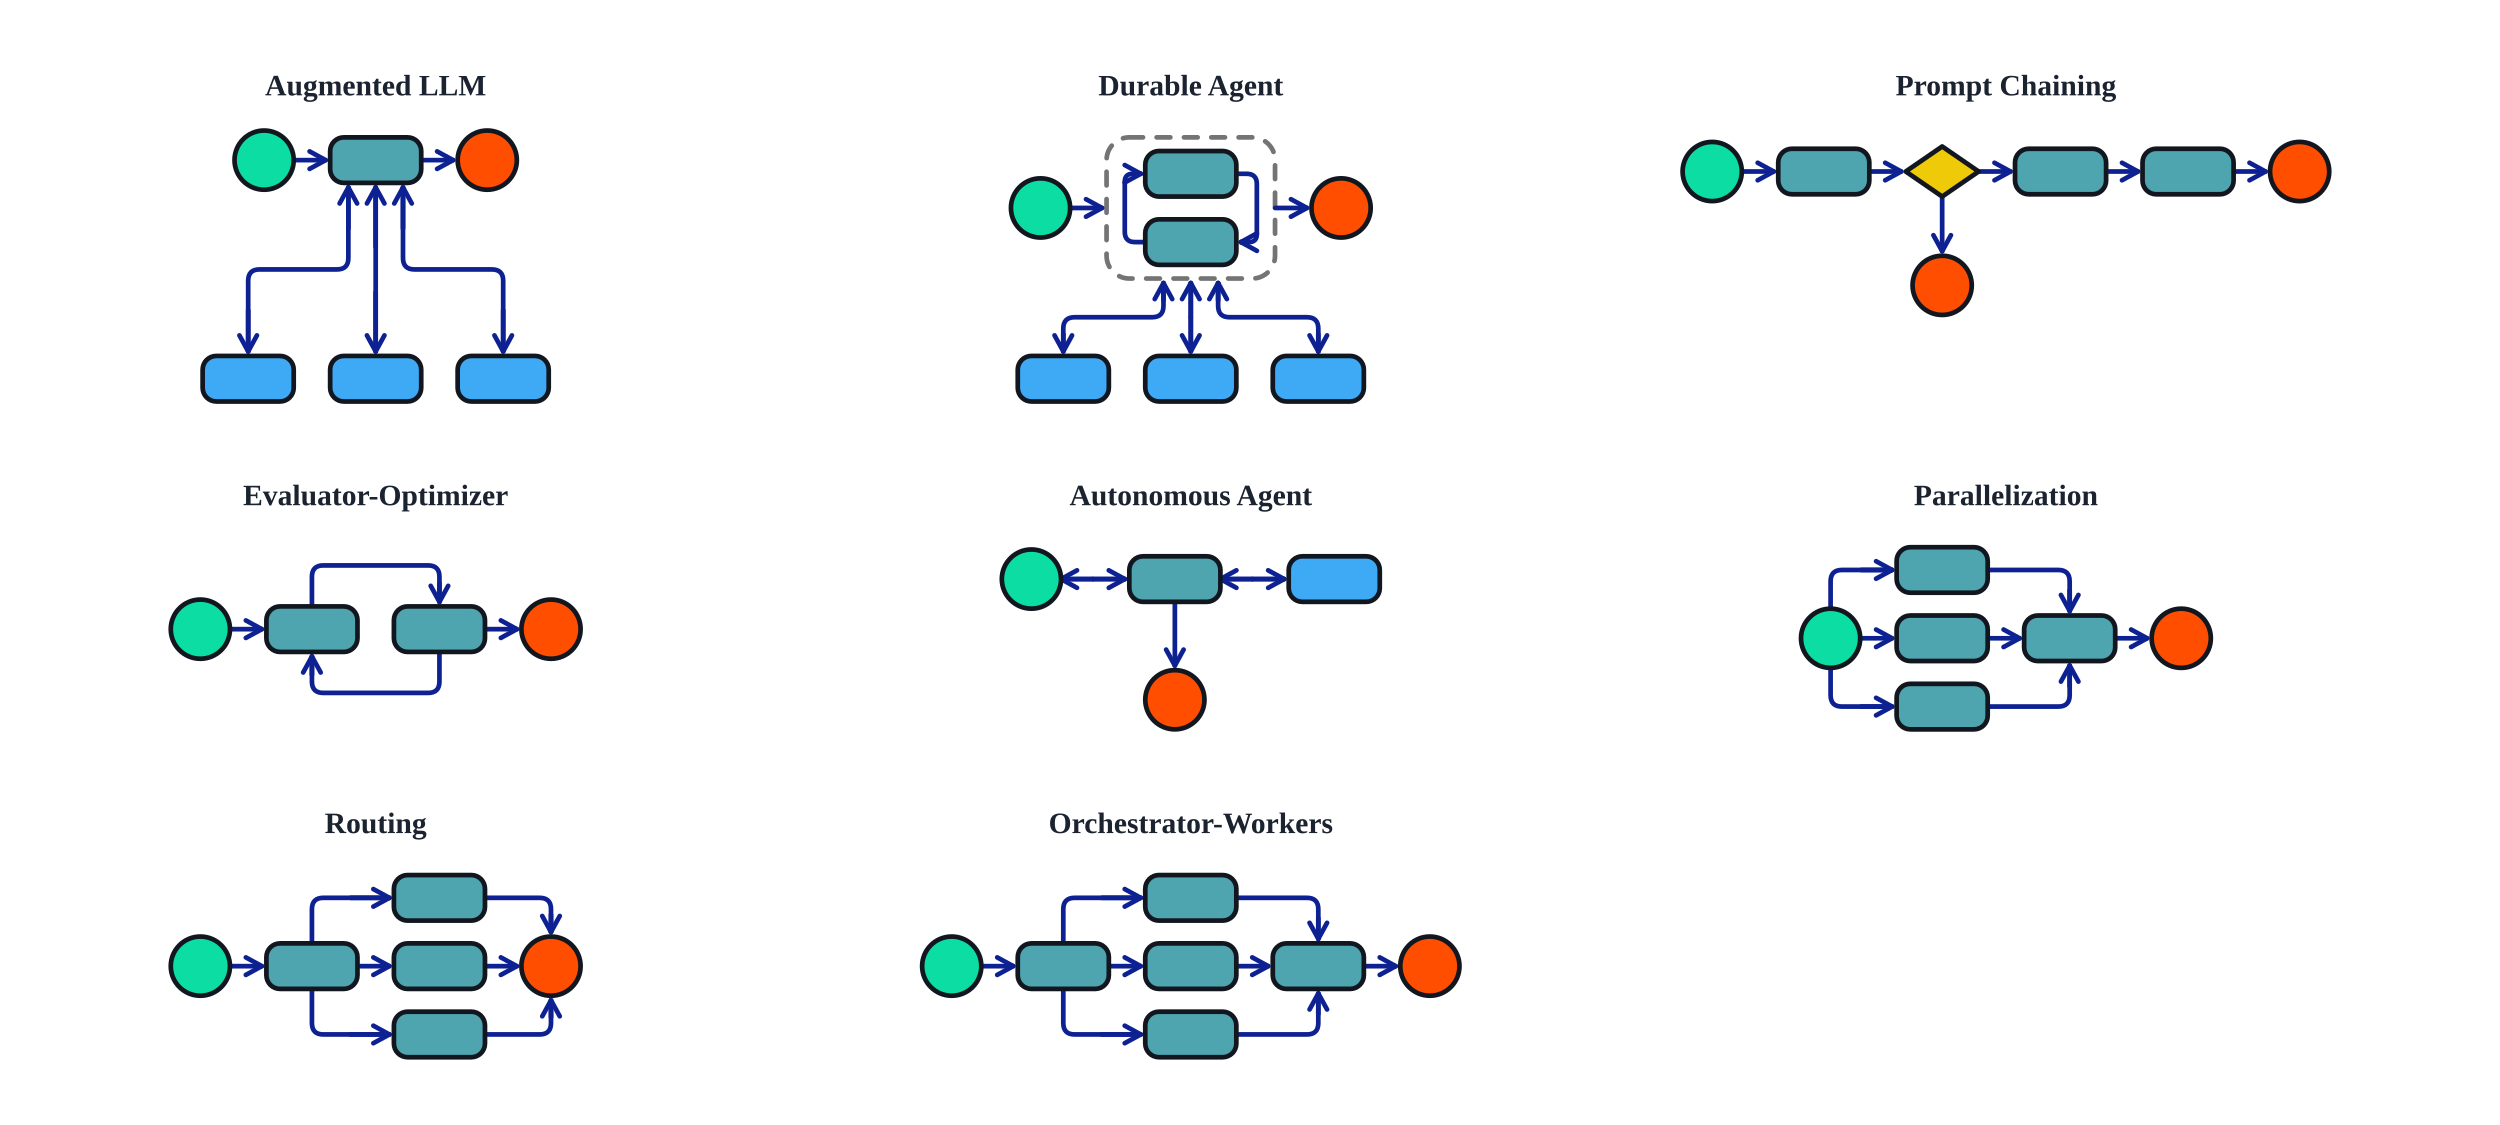
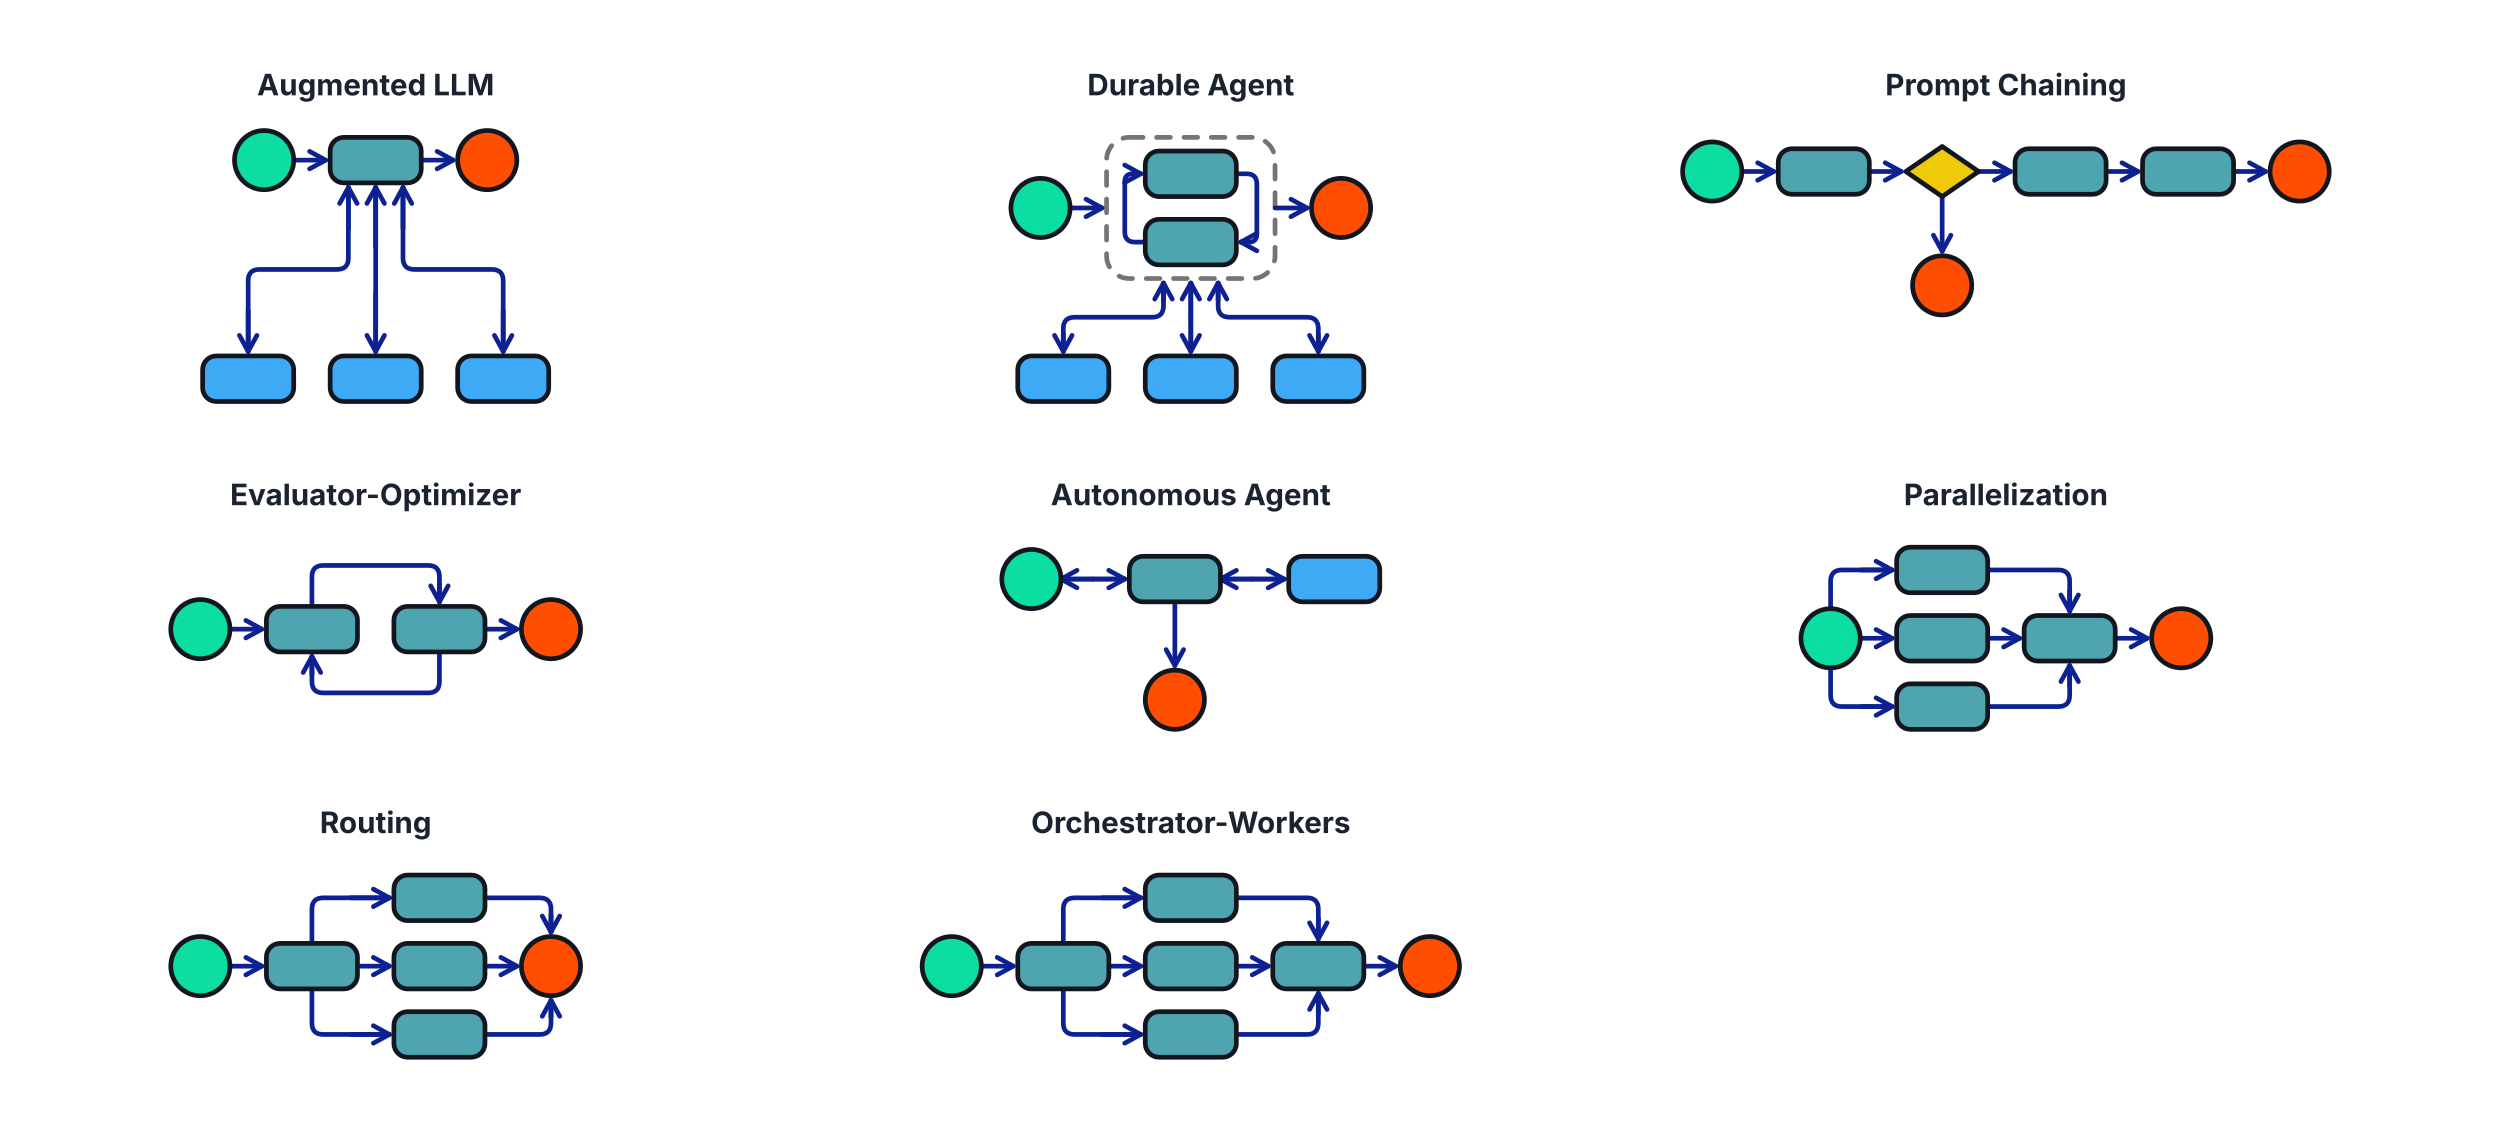
- <svg xmlns="http://www.w3.org/2000/svg" viewBox="26 0.67 1098 494" role="img" aria-labelledby="agents-patterns-overview-title agents-patterns-overview-desc">
+ <svg xmlns="http://www.w3.org/2000/svg" font-family="Inter, &quot;Segoe UI&quot;, Roboto, Helvetica, Arial, sans-serif" viewBox="26 0.67 1098 494" role="img" aria-labelledby="agents-patterns-overview-title agents-patterns-overview-desc">
  <g>
    <text x="191" y="42.55" text-anchor="middle" font-size="13" font-weight="700" fill="#1c2330">Augmented LLM</text>
    <g>
      <g class="d-arrow">
        <line x1="155" y1="71" x2="169" y2="71" stroke="#0D2192" stroke-width="2.07" stroke-linecap="round" stroke-linejoin="round" fill="none" />
        <polyline points="161.98,74.84 169,71 161.98,67.16" stroke="#0D2192" stroke-width="2.07" stroke-linecap="round" stroke-linejoin="round" fill="none" />
      </g>
      <g class="d-arrow">
        <line x1="211" y1="71" x2="225" y2="71" stroke="#0D2192" stroke-width="2.07" stroke-linecap="round" stroke-linejoin="round" fill="none" />
        <polyline points="217.98,74.84 225,71 217.98,67.16" stroke="#0D2192" stroke-width="2.07" stroke-linecap="round" stroke-linejoin="round" fill="none" />
      </g>
      <g class="d-elbow-arrow">
        <path class="d-run" d="M179,83 L179,114 Q179,119 174,119 L140,119 Q135,119 135,124 L135,155" fill="none" stroke="#0D2192" stroke-width="2.07" stroke-linecap="round" />
        <g class="d-arrow">
          <line x1="135" y1="137" x2="135" y2="155" stroke="#0D2192" stroke-width="2.07" stroke-linecap="round" stroke-linejoin="round" fill="none" />
          <polyline points="131.16,147.98 135,155 138.84,147.98" stroke="#0D2192" stroke-width="2.07" stroke-linecap="round" stroke-linejoin="round" fill="none" />
        </g>
        <g class="d-arrow">
          <line x1="179" y1="101" x2="179" y2="83" stroke="#0D2192" stroke-width="2.07" stroke-linecap="round" stroke-linejoin="round" fill="none" />
          <polyline points="182.84,90.02 179,83 175.16,90.02" stroke="#0D2192" stroke-width="2.07" stroke-linecap="round" stroke-linejoin="round" fill="none" />
        </g>
      </g>
      <g class="d-elbow-arrow">
        <path class="d-run" d="M191,83 L191,155" fill="none" stroke="#0D2192" stroke-width="2.07" stroke-linecap="round" />
        <g class="d-arrow">
          <line x1="191" y1="129" x2="191" y2="155" stroke="#0D2192" stroke-width="2.07" stroke-linecap="round" stroke-linejoin="round" fill="none" />
          <polyline points="187.16,147.98 191,155 194.84,147.98" stroke="#0D2192" stroke-width="2.07" stroke-linecap="round" stroke-linejoin="round" fill="none" />
        </g>
        <g class="d-arrow">
          <line x1="191" y1="109" x2="191" y2="83" stroke="#0D2192" stroke-width="2.07" stroke-linecap="round" stroke-linejoin="round" fill="none" />
          <polyline points="194.84,90.02 191,83 187.16,90.02" stroke="#0D2192" stroke-width="2.07" stroke-linecap="round" stroke-linejoin="round" fill="none" />
        </g>
      </g>
      <g class="d-elbow-arrow">
        <path class="d-run" d="M203,83 L203,114 Q203,119 208,119 L242,119 Q247,119 247,124 L247,155" fill="none" stroke="#0D2192" stroke-width="2.07" stroke-linecap="round" />
        <g class="d-arrow">
          <line x1="247" y1="137" x2="247" y2="155" stroke="#0D2192" stroke-width="2.07" stroke-linecap="round" stroke-linejoin="round" fill="none" />
          <polyline points="243.16,147.98 247,155 250.84,147.98" stroke="#0D2192" stroke-width="2.07" stroke-linecap="round" stroke-linejoin="round" fill="none" />
        </g>
        <g class="d-arrow">
          <line x1="203" y1="101" x2="203" y2="83" stroke="#0D2192" stroke-width="2.07" stroke-linecap="round" stroke-linejoin="round" fill="none" />
          <polyline points="206.84,90.02 203,83 199.16,90.02" stroke="#0D2192" stroke-width="2.07" stroke-linecap="round" stroke-linejoin="round" fill="none" />
        </g>
      </g>
      <g class="d-node">
        <circle cx="142" cy="71" r="13" fill="#0bdda3" stroke="#11161f" stroke-width="2.07" stroke-linejoin="round" stroke-linecap="round" />
      </g>
      <g class="d-box">
        <rect x="171" y="61" width="40" height="20" rx="6" fill="#4ea4af" stroke="#11161f" stroke-width="2.07" stroke-linejoin="round" stroke-linecap="round" />
      </g>
      <g class="d-node">
        <circle cx="240" cy="71" r="13" fill="#ff4e00" stroke="#11161f" stroke-width="2.07" stroke-linejoin="round" stroke-linecap="round" />
      </g>
      <g class="d-box">
        <rect x="115" y="157" width="40" height="20" rx="6" fill="#3ea9f5" stroke="#11161f" stroke-width="2.07" stroke-linejoin="round" stroke-linecap="round" />
      </g>
      <g class="d-box">
        <rect x="171" y="157" width="40" height="20" rx="6" fill="#3ea9f5" stroke="#11161f" stroke-width="2.07" stroke-linejoin="round" stroke-linecap="round" />
      </g>
      <g class="d-box">
        <rect x="227" y="157" width="40" height="20" rx="6" fill="#3ea9f5" stroke="#11161f" stroke-width="2.07" stroke-linejoin="round" stroke-linecap="round" />
      </g>
    </g>
  </g>
  <g>
    <text x="549" y="42.55" text-anchor="middle" font-size="13" font-weight="700" fill="#1c2330">Durable Agent</text>
    <g>
      <g class="d-region">
        <rect class="d-panel" x="512" y="61" width="74" height="62" rx="10" fill="none" stroke="#747474" stroke-width="2.07" stroke-linejoin="round" stroke-linecap="round" stroke-dasharray="6 6" />
      </g>
      <g class="d-arrow">
        <line x1="496" y1="92" x2="510" y2="92" stroke="#0D2192" stroke-width="2.07" stroke-linecap="round" stroke-linejoin="round" fill="none" />
        <polyline points="502.98,95.84 510,92 502.98,88.16" stroke="#0D2192" stroke-width="2.07" stroke-linecap="round" stroke-linejoin="round" fill="none" />
      </g>
      <g class="d-arrow">
        <line x1="586" y1="92" x2="600" y2="92" stroke="#0D2192" stroke-width="2.07" stroke-linecap="round" stroke-linejoin="round" fill="none" />
        <polyline points="592.98,95.84 600,92 592.98,88.16" stroke="#0D2192" stroke-width="2.07" stroke-linecap="round" stroke-linejoin="round" fill="none" />
      </g>
      <g class="d-elbow-arrow">
        <path class="d-run" d="M569,77 L573.5,77 Q578,77 578,81.5 L578,103.5 Q578,107 574.5,107 L571,107" fill="none" stroke="#0D2192" stroke-width="2.07" stroke-linecap="round" />
        <g class="d-arrow">
          <line x1="574.5" y1="107" x2="571" y2="107" stroke="#0D2192" stroke-width="2.07" stroke-linecap="round" stroke-linejoin="round" fill="none" />
          <polyline points="578.02,103.16 571,107 578.02,110.84" stroke="#0D2192" stroke-width="2.07" stroke-linecap="round" stroke-linejoin="round" fill="none" />
        </g>
      </g>
      <g class="d-elbow-arrow">
        <path class="d-run" d="M529,107 L524.5,107 Q520,107 520,102.5 L520,80.5 Q520,77 523.5,77 L527,77" fill="none" stroke="#0D2192" stroke-width="2.07" stroke-linecap="round" />
        <g class="d-arrow">
          <line x1="523.5" y1="77" x2="527" y2="77" stroke="#0D2192" stroke-width="2.07" stroke-linecap="round" stroke-linejoin="round" fill="none" />
          <polyline points="519.98,80.84 527,77 519.98,73.16" stroke="#0D2192" stroke-width="2.07" stroke-linecap="round" stroke-linejoin="round" fill="none" />
        </g>
      </g>
      <g class="d-elbow-arrow">
        <path class="d-run" d="M537,125 L537,135 Q537,140 532,140 L498,140 Q493,140 493,145 L493,155" fill="none" stroke="#0D2192" stroke-width="2.07" stroke-linecap="round" />
        <g class="d-arrow">
          <line x1="493" y1="147.5" x2="493" y2="155" stroke="#0D2192" stroke-width="2.07" stroke-linecap="round" stroke-linejoin="round" fill="none" />
          <polyline points="489.16,147.98 493,155 496.84,147.98" stroke="#0D2192" stroke-width="2.07" stroke-linecap="round" stroke-linejoin="round" fill="none" />
        </g>
        <g class="d-arrow">
          <line x1="537" y1="132.5" x2="537" y2="125" stroke="#0D2192" stroke-width="2.07" stroke-linecap="round" stroke-linejoin="round" fill="none" />
          <polyline points="540.84,132.02 537,125 533.16,132.02" stroke="#0D2192" stroke-width="2.07" stroke-linecap="round" stroke-linejoin="round" fill="none" />
        </g>
      </g>
      <g class="d-elbow-arrow">
        <path class="d-run" d="M549,125 L549,155" fill="none" stroke="#0D2192" stroke-width="2.07" stroke-linecap="round" />
        <g class="d-arrow">
          <line x1="549" y1="140" x2="549" y2="155" stroke="#0D2192" stroke-width="2.07" stroke-linecap="round" stroke-linejoin="round" fill="none" />
          <polyline points="545.16,147.98 549,155 552.84,147.98" stroke="#0D2192" stroke-width="2.07" stroke-linecap="round" stroke-linejoin="round" fill="none" />
        </g>
        <g class="d-arrow">
          <line x1="549" y1="140" x2="549" y2="125" stroke="#0D2192" stroke-width="2.07" stroke-linecap="round" stroke-linejoin="round" fill="none" />
          <polyline points="552.84,132.02 549,125 545.16,132.02" stroke="#0D2192" stroke-width="2.07" stroke-linecap="round" stroke-linejoin="round" fill="none" />
        </g>
      </g>
      <g class="d-elbow-arrow">
        <path class="d-run" d="M561,125 L561,135 Q561,140 566,140 L600,140 Q605,140 605,145 L605,155" fill="none" stroke="#0D2192" stroke-width="2.07" stroke-linecap="round" />
        <g class="d-arrow">
          <line x1="605" y1="147.5" x2="605" y2="155" stroke="#0D2192" stroke-width="2.07" stroke-linecap="round" stroke-linejoin="round" fill="none" />
          <polyline points="601.16,147.98 605,155 608.84,147.98" stroke="#0D2192" stroke-width="2.07" stroke-linecap="round" stroke-linejoin="round" fill="none" />
        </g>
        <g class="d-arrow">
          <line x1="561" y1="132.5" x2="561" y2="125" stroke="#0D2192" stroke-width="2.07" stroke-linecap="round" stroke-linejoin="round" fill="none" />
          <polyline points="564.84,132.02 561,125 557.16,132.02" stroke="#0D2192" stroke-width="2.07" stroke-linecap="round" stroke-linejoin="round" fill="none" />
        </g>
      </g>
      <g class="d-node">
        <circle cx="483" cy="92" r="13" fill="#0bdda3" stroke="#11161f" stroke-width="2.07" stroke-linejoin="round" stroke-linecap="round" />
      </g>
      <g class="d-box">
        <rect x="529" y="67" width="40" height="20" rx="6" fill="#4ea4af" stroke="#11161f" stroke-width="2.07" stroke-linejoin="round" stroke-linecap="round" />
      </g>
      <g class="d-box">
        <rect x="529" y="97" width="40" height="20" rx="6" fill="#4ea4af" stroke="#11161f" stroke-width="2.07" stroke-linejoin="round" stroke-linecap="round" />
      </g>
      <g class="d-node">
        <circle cx="615" cy="92" r="13" fill="#ff4e00" stroke="#11161f" stroke-width="2.07" stroke-linejoin="round" stroke-linecap="round" />
      </g>
      <g class="d-box">
        <rect x="473" y="157" width="40" height="20" rx="6" fill="#3ea9f5" stroke="#11161f" stroke-width="2.07" stroke-linejoin="round" stroke-linecap="round" />
      </g>
      <g class="d-box">
        <rect x="529" y="157" width="40" height="20" rx="6" fill="#3ea9f5" stroke="#11161f" stroke-width="2.07" stroke-linejoin="round" stroke-linecap="round" />
      </g>
      <g class="d-box">
        <rect x="585" y="157" width="40" height="20" rx="6" fill="#3ea9f5" stroke="#11161f" stroke-width="2.07" stroke-linejoin="round" stroke-linecap="round" />
      </g>
    </g>
  </g>
  <g>
    <text x="907" y="42.55" text-anchor="middle" font-size="13" font-weight="700" fill="#1c2330">Prompt Chaining</text>
    <g>
      <g class="d-arrow">
        <line x1="791" y1="76" x2="805" y2="76" stroke="#0D2192" stroke-width="2.07" stroke-linecap="round" stroke-linejoin="round" fill="none" />
        <polyline points="797.98,79.84 805,76 797.98,72.16" stroke="#0D2192" stroke-width="2.07" stroke-linecap="round" stroke-linejoin="round" fill="none" />
      </g>
      <g class="d-arrow">
        <line x1="847" y1="76" x2="861" y2="76" stroke="#0D2192" stroke-width="2.07" stroke-linecap="round" stroke-linejoin="round" fill="none" />
        <polyline points="853.98,79.84 861,76 853.98,72.16" stroke="#0D2192" stroke-width="2.07" stroke-linecap="round" stroke-linejoin="round" fill="none" />
      </g>
      <g class="d-arrow">
        <line x1="895" y1="76" x2="909" y2="76" stroke="#0D2192" stroke-width="2.07" stroke-linecap="round" stroke-linejoin="round" fill="none" />
        <polyline points="901.98,79.84 909,76 901.98,72.16" stroke="#0D2192" stroke-width="2.07" stroke-linecap="round" stroke-linejoin="round" fill="none" />
      </g>
      <g class="d-arrow">
        <line x1="951" y1="76" x2="965" y2="76" stroke="#0D2192" stroke-width="2.07" stroke-linecap="round" stroke-linejoin="round" fill="none" />
        <polyline points="957.98,79.84 965,76 957.98,72.16" stroke="#0D2192" stroke-width="2.07" stroke-linecap="round" stroke-linejoin="round" fill="none" />
      </g>
      <g class="d-arrow">
        <line x1="1007" y1="76" x2="1021" y2="76" stroke="#0D2192" stroke-width="2.07" stroke-linecap="round" stroke-linejoin="round" fill="none" />
        <polyline points="1013.98,79.84 1021,76 1013.98,72.16" stroke="#0D2192" stroke-width="2.07" stroke-linecap="round" stroke-linejoin="round" fill="none" />
      </g>
      <g class="d-arrow">
        <line x1="879" y1="87" x2="879" y2="111" stroke="#0D2192" stroke-width="2.07" stroke-linecap="round" stroke-linejoin="round" fill="none" />
        <polyline points="875.16,103.98 879,111 882.84,103.98" stroke="#0D2192" stroke-width="2.07" stroke-linecap="round" stroke-linejoin="round" fill="none" />
      </g>
      <g class="d-node">
        <circle cx="778" cy="76" r="13" fill="#0bdda3" stroke="#11161f" stroke-width="2.07" stroke-linejoin="round" stroke-linecap="round" />
      </g>
      <g class="d-box">
        <rect x="807" y="66" width="40" height="20" rx="6" fill="#4ea4af" stroke="#11161f" stroke-width="2.07" stroke-linejoin="round" stroke-linecap="round" />
      </g>
      <g class="d-decision">
        <polygon points="879,65 895,76 879,87 863,76" fill="#efca08" stroke="#11161f" stroke-width="2.07" stroke-linejoin="round" stroke-linecap="round" />
      </g>
      <g class="d-box">
        <rect x="911" y="66" width="40" height="20" rx="6" fill="#4ea4af" stroke="#11161f" stroke-width="2.07" stroke-linejoin="round" stroke-linecap="round" />
      </g>
      <g class="d-box">
        <rect x="967" y="66" width="40" height="20" rx="6" fill="#4ea4af" stroke="#11161f" stroke-width="2.07" stroke-linejoin="round" stroke-linecap="round" />
      </g>
      <g class="d-node">
        <circle cx="1036" cy="76" r="13" fill="#ff4e00" stroke="#11161f" stroke-width="2.07" stroke-linejoin="round" stroke-linecap="round" />
      </g>
      <g class="d-node">
        <circle cx="879" cy="126" r="13" fill="#ff4e00" stroke="#11161f" stroke-width="2.07" stroke-linejoin="round" stroke-linecap="round" />
      </g>
    </g>
  </g>
  <g>
    <text x="191" y="222.55" text-anchor="middle" font-size="13" font-weight="700" fill="#1c2330">Evaluator-Optimizer</text>
    <g>
      <g class="d-arrow">
        <line x1="127" y1="277" x2="141" y2="277" stroke="#0D2192" stroke-width="2.07" stroke-linecap="round" stroke-linejoin="round" fill="none" />
        <polyline points="133.98,280.84 141,277 133.98,273.16" stroke="#0D2192" stroke-width="2.07" stroke-linecap="round" stroke-linejoin="round" fill="none" />
      </g>
      <g class="d-arrow">
        <line x1="239" y1="277" x2="253" y2="277" stroke="#0D2192" stroke-width="2.07" stroke-linecap="round" stroke-linejoin="round" fill="none" />
        <polyline points="245.98,280.84 253,277 245.98,273.16" stroke="#0D2192" stroke-width="2.07" stroke-linecap="round" stroke-linejoin="round" fill="none" />
      </g>
      <g class="d-elbow-arrow">
        <path class="d-run" d="M163,267 L163,254 Q163,249 168,249 L214,249 Q219,249 219,254 L219,265" fill="none" stroke="#0D2192" stroke-width="2.07" stroke-linecap="round" />
        <g class="d-arrow">
          <line x1="219" y1="257" x2="219" y2="265" stroke="#0D2192" stroke-width="2.07" stroke-linecap="round" stroke-linejoin="round" fill="none" />
          <polyline points="215.16,257.98 219,265 222.84,257.98" stroke="#0D2192" stroke-width="2.07" stroke-linecap="round" stroke-linejoin="round" fill="none" />
        </g>
      </g>
      <g class="d-elbow-arrow">
        <path class="d-run" d="M219,287 L219,300 Q219,305 214,305 L168,305 Q163,305 163,300 L163,289" fill="none" stroke="#0D2192" stroke-width="2.07" stroke-linecap="round" />
        <g class="d-arrow">
          <line x1="163" y1="297" x2="163" y2="289" stroke="#0D2192" stroke-width="2.07" stroke-linecap="round" stroke-linejoin="round" fill="none" />
          <polyline points="166.84,296.02 163,289 159.16,296.02" stroke="#0D2192" stroke-width="2.07" stroke-linecap="round" stroke-linejoin="round" fill="none" />
        </g>
      </g>
      <g class="d-node">
        <circle cx="114" cy="277" r="13" fill="#0bdda3" stroke="#11161f" stroke-width="2.07" stroke-linejoin="round" stroke-linecap="round" />
      </g>
      <g class="d-box">
        <rect x="143" y="267" width="40" height="20" rx="6" fill="#4ea4af" stroke="#11161f" stroke-width="2.07" stroke-linejoin="round" stroke-linecap="round" />
      </g>
      <g class="d-box">
        <rect x="199" y="267" width="40" height="20" rx="6" fill="#4ea4af" stroke="#11161f" stroke-width="2.07" stroke-linejoin="round" stroke-linecap="round" />
      </g>
      <g class="d-node">
        <circle cx="268" cy="277" r="13" fill="#ff4e00" stroke="#11161f" stroke-width="2.07" stroke-linejoin="round" stroke-linecap="round" />
      </g>
    </g>
  </g>
  <g>
    <text x="549" y="222.55" text-anchor="middle" font-size="13" font-weight="700" fill="#1c2330">Autonomous Agent</text>
    <g>
      <g class="d-elbow-arrow">
        <path class="d-run" d="M492,255 L520,255" fill="none" stroke="#0D2192" stroke-width="2.07" stroke-linecap="round" />
        <g class="d-arrow">
          <line x1="506" y1="255" x2="520" y2="255" stroke="#0D2192" stroke-width="2.07" stroke-linecap="round" stroke-linejoin="round" fill="none" />
          <polyline points="512.98,258.84 520,255 512.98,251.16" stroke="#0D2192" stroke-width="2.07" stroke-linecap="round" stroke-linejoin="round" fill="none" />
        </g>
        <g class="d-arrow">
          <line x1="506" y1="255" x2="492" y2="255" stroke="#0D2192" stroke-width="2.07" stroke-linecap="round" stroke-linejoin="round" fill="none" />
          <polyline points="499.02,251.16 492,255 499.02,258.84" stroke="#0D2192" stroke-width="2.07" stroke-linecap="round" stroke-linejoin="round" fill="none" />
        </g>
      </g>
      <g class="d-elbow-arrow">
        <path class="d-run" d="M562,255 L590,255" fill="none" stroke="#0D2192" stroke-width="2.07" stroke-linecap="round" />
        <g class="d-arrow">
          <line x1="576" y1="255" x2="590" y2="255" stroke="#0D2192" stroke-width="2.07" stroke-linecap="round" stroke-linejoin="round" fill="none" />
          <polyline points="582.98,258.84 590,255 582.98,251.16" stroke="#0D2192" stroke-width="2.07" stroke-linecap="round" stroke-linejoin="round" fill="none" />
        </g>
        <g class="d-arrow">
          <line x1="576" y1="255" x2="562" y2="255" stroke="#0D2192" stroke-width="2.07" stroke-linecap="round" stroke-linejoin="round" fill="none" />
          <polyline points="569.02,251.16 562,255 569.02,258.84" stroke="#0D2192" stroke-width="2.07" stroke-linecap="round" stroke-linejoin="round" fill="none" />
        </g>
      </g>
      <g class="d-arrow">
        <line x1="542" y1="265" x2="542" y2="293" stroke="#0D2192" stroke-width="2.07" stroke-linecap="round" stroke-linejoin="round" fill="none" />
        <polyline points="538.16,285.98 542,293 545.84,285.98" stroke="#0D2192" stroke-width="2.07" stroke-linecap="round" stroke-linejoin="round" fill="none" />
      </g>
      <g class="d-node">
        <circle cx="479" cy="255" r="13" fill="#0bdda3" stroke="#11161f" stroke-width="2.07" stroke-linejoin="round" stroke-linecap="round" />
      </g>
      <g class="d-box">
        <rect x="522" y="245" width="40" height="20" rx="6" fill="#4ea4af" stroke="#11161f" stroke-width="2.07" stroke-linejoin="round" stroke-linecap="round" />
      </g>
      <g class="d-box">
        <rect x="592" y="245" width="40" height="20" rx="6" fill="#3ea9f5" stroke="#11161f" stroke-width="2.07" stroke-linejoin="round" stroke-linecap="round" />
      </g>
      <g class="d-node">
        <circle cx="542" cy="308" r="13" fill="#ff4e00" stroke="#11161f" stroke-width="2.07" stroke-linejoin="round" stroke-linecap="round" />
      </g>
    </g>
  </g>
  <g>
    <text x="907" y="222.55" text-anchor="middle" font-size="13" font-weight="700" fill="#1c2330">Parallelization</text>
    <g>
      <g class="d-elbow-arrow">
        <path class="d-run" d="M830,268 L830,256 Q830,251 835,251 L857,251" fill="none" stroke="#0D2192" stroke-width="2.07" stroke-linecap="round" />
        <g class="d-arrow">
          <line x1="843.5" y1="251" x2="857" y2="251" stroke="#0D2192" stroke-width="2.07" stroke-linecap="round" stroke-linejoin="round" fill="none" />
          <polyline points="849.98,254.84 857,251 849.98,247.16" stroke="#0D2192" stroke-width="2.07" stroke-linecap="round" stroke-linejoin="round" fill="none" />
        </g>
      </g>
      <g class="d-arrow">
        <line x1="843" y1="281" x2="857" y2="281" stroke="#0D2192" stroke-width="2.07" stroke-linecap="round" stroke-linejoin="round" fill="none" />
        <polyline points="849.98,284.84 857,281 849.98,277.16" stroke="#0D2192" stroke-width="2.07" stroke-linecap="round" stroke-linejoin="round" fill="none" />
      </g>
      <g class="d-elbow-arrow">
        <path class="d-run" d="M830,294 L830,306 Q830,311 835,311 L857,311" fill="none" stroke="#0D2192" stroke-width="2.07" stroke-linecap="round" />
        <g class="d-arrow">
          <line x1="843.5" y1="311" x2="857" y2="311" stroke="#0D2192" stroke-width="2.07" stroke-linecap="round" stroke-linejoin="round" fill="none" />
          <polyline points="849.98,314.84 857,311 849.98,307.16" stroke="#0D2192" stroke-width="2.07" stroke-linecap="round" stroke-linejoin="round" fill="none" />
        </g>
      </g>
      <g class="d-elbow-arrow">
        <path class="d-run" d="M899,251 L930,251 Q935,251 935,256 L935,269" fill="none" stroke="#0D2192" stroke-width="2.07" stroke-linecap="round" />
        <g class="d-arrow">
          <line x1="935" y1="260" x2="935" y2="269" stroke="#0D2192" stroke-width="2.07" stroke-linecap="round" stroke-linejoin="round" fill="none" />
          <polyline points="931.16,261.98 935,269 938.84,261.98" stroke="#0D2192" stroke-width="2.07" stroke-linecap="round" stroke-linejoin="round" fill="none" />
        </g>
      </g>
      <g class="d-arrow">
        <line x1="899" y1="281" x2="913" y2="281" stroke="#0D2192" stroke-width="2.07" stroke-linecap="round" stroke-linejoin="round" fill="none" />
        <polyline points="905.98,284.84 913,281 905.98,277.16" stroke="#0D2192" stroke-width="2.07" stroke-linecap="round" stroke-linejoin="round" fill="none" />
      </g>
      <g class="d-elbow-arrow">
        <path class="d-run" d="M899,311 L930,311 Q935,311 935,306 L935,293" fill="none" stroke="#0D2192" stroke-width="2.07" stroke-linecap="round" />
        <g class="d-arrow">
          <line x1="935" y1="302" x2="935" y2="293" stroke="#0D2192" stroke-width="2.07" stroke-linecap="round" stroke-linejoin="round" fill="none" />
          <polyline points="938.84,300.02 935,293 931.16,300.02" stroke="#0D2192" stroke-width="2.07" stroke-linecap="round" stroke-linejoin="round" fill="none" />
        </g>
      </g>
      <g class="d-arrow">
        <line x1="955" y1="281" x2="969" y2="281" stroke="#0D2192" stroke-width="2.07" stroke-linecap="round" stroke-linejoin="round" fill="none" />
        <polyline points="961.98,284.84 969,281 961.98,277.16" stroke="#0D2192" stroke-width="2.07" stroke-linecap="round" stroke-linejoin="round" fill="none" />
      </g>
      <g class="d-node">
        <circle cx="830" cy="281" r="13" fill="#0bdda3" stroke="#11161f" stroke-width="2.07" stroke-linejoin="round" stroke-linecap="round" />
      </g>
      <g class="d-box">
        <rect x="859" y="241" width="40" height="20" rx="6" fill="#4ea4af" stroke="#11161f" stroke-width="2.07" stroke-linejoin="round" stroke-linecap="round" />
      </g>
      <g class="d-box">
        <rect x="859" y="271" width="40" height="20" rx="6" fill="#4ea4af" stroke="#11161f" stroke-width="2.07" stroke-linejoin="round" stroke-linecap="round" />
      </g>
      <g class="d-box">
        <rect x="859" y="301" width="40" height="20" rx="6" fill="#4ea4af" stroke="#11161f" stroke-width="2.07" stroke-linejoin="round" stroke-linecap="round" />
      </g>
      <g class="d-box">
        <rect x="915" y="271" width="40" height="20" rx="6" fill="#4ea4af" stroke="#11161f" stroke-width="2.07" stroke-linejoin="round" stroke-linecap="round" />
      </g>
      <g class="d-node">
        <circle cx="984" cy="281" r="13" fill="#ff4e00" stroke="#11161f" stroke-width="2.07" stroke-linejoin="round" stroke-linecap="round" />
      </g>
    </g>
  </g>
  <g>
    <text x="191" y="366.55" text-anchor="middle" font-size="13" font-weight="700" fill="#1c2330">Routing</text>
    <g>
      <g class="d-arrow">
        <line x1="127" y1="425" x2="141" y2="425" stroke="#0D2192" stroke-width="2.07" stroke-linecap="round" stroke-linejoin="round" fill="none" />
        <polyline points="133.98,428.84 141,425 133.98,421.16" stroke="#0D2192" stroke-width="2.07" stroke-linecap="round" stroke-linejoin="round" fill="none" />
      </g>
      <g class="d-elbow-arrow">
        <path class="d-run" d="M163,415 L163,400 Q163,395 168,395 L197,395" fill="none" stroke="#0D2192" stroke-width="2.07" stroke-linecap="round" />
        <g class="d-arrow">
          <line x1="180" y1="395" x2="197" y2="395" stroke="#0D2192" stroke-width="2.07" stroke-linecap="round" stroke-linejoin="round" fill="none" />
          <polyline points="189.98,398.84 197,395 189.98,391.16" stroke="#0D2192" stroke-width="2.07" stroke-linecap="round" stroke-linejoin="round" fill="none" />
        </g>
      </g>
      <g class="d-arrow">
        <line x1="183" y1="425" x2="197" y2="425" stroke="#0D2192" stroke-width="2.07" stroke-linecap="round" stroke-linejoin="round" fill="none" />
        <polyline points="189.98,428.84 197,425 189.98,421.16" stroke="#0D2192" stroke-width="2.07" stroke-linecap="round" stroke-linejoin="round" fill="none" />
      </g>
      <g class="d-elbow-arrow">
        <path class="d-run" d="M163,435 L163,450 Q163,455 168,455 L197,455" fill="none" stroke="#0D2192" stroke-width="2.07" stroke-linecap="round" />
        <g class="d-arrow">
          <line x1="180" y1="455" x2="197" y2="455" stroke="#0D2192" stroke-width="2.07" stroke-linecap="round" stroke-linejoin="round" fill="none" />
          <polyline points="189.98,458.84 197,455 189.98,451.16" stroke="#0D2192" stroke-width="2.07" stroke-linecap="round" stroke-linejoin="round" fill="none" />
        </g>
      </g>
      <g class="d-elbow-arrow">
        <path class="d-run" d="M239,395 L263,395 Q268,395 268,400 L268,410" fill="none" stroke="#0D2192" stroke-width="2.07" stroke-linecap="round" />
        <g class="d-arrow">
          <line x1="268" y1="402.5" x2="268" y2="410" stroke="#0D2192" stroke-width="2.07" stroke-linecap="round" stroke-linejoin="round" fill="none" />
          <polyline points="264.16,402.98 268,410 271.84,402.98" stroke="#0D2192" stroke-width="2.07" stroke-linecap="round" stroke-linejoin="round" fill="none" />
        </g>
      </g>
      <g class="d-arrow">
        <line x1="239" y1="425" x2="253" y2="425" stroke="#0D2192" stroke-width="2.07" stroke-linecap="round" stroke-linejoin="round" fill="none" />
        <polyline points="245.98,428.84 253,425 245.98,421.16" stroke="#0D2192" stroke-width="2.07" stroke-linecap="round" stroke-linejoin="round" fill="none" />
      </g>
      <g class="d-elbow-arrow">
        <path class="d-run" d="M239,455 L263,455 Q268,455 268,450 L268,440" fill="none" stroke="#0D2192" stroke-width="2.07" stroke-linecap="round" />
        <g class="d-arrow">
          <line x1="268" y1="447.5" x2="268" y2="440" stroke="#0D2192" stroke-width="2.07" stroke-linecap="round" stroke-linejoin="round" fill="none" />
          <polyline points="271.84,447.02 268,440 264.16,447.02" stroke="#0D2192" stroke-width="2.07" stroke-linecap="round" stroke-linejoin="round" fill="none" />
        </g>
      </g>
      <g class="d-node">
        <circle cx="114" cy="425" r="13" fill="#0bdda3" stroke="#11161f" stroke-width="2.07" stroke-linejoin="round" stroke-linecap="round" />
      </g>
      <g class="d-box">
        <rect x="143" y="415" width="40" height="20" rx="6" fill="#4ea4af" stroke="#11161f" stroke-width="2.07" stroke-linejoin="round" stroke-linecap="round" />
      </g>
      <g class="d-box">
        <rect x="199" y="385" width="40" height="20" rx="6" fill="#4ea4af" stroke="#11161f" stroke-width="2.07" stroke-linejoin="round" stroke-linecap="round" />
      </g>
      <g class="d-box">
        <rect x="199" y="415" width="40" height="20" rx="6" fill="#4ea4af" stroke="#11161f" stroke-width="2.07" stroke-linejoin="round" stroke-linecap="round" />
      </g>
      <g class="d-box">
        <rect x="199" y="445" width="40" height="20" rx="6" fill="#4ea4af" stroke="#11161f" stroke-width="2.07" stroke-linejoin="round" stroke-linecap="round" />
      </g>
      <g class="d-node">
        <circle cx="268" cy="425" r="13" fill="#ff4e00" stroke="#11161f" stroke-width="2.07" stroke-linejoin="round" stroke-linecap="round" />
      </g>
    </g>
  </g>
  <g>
    <text x="549" y="366.55" text-anchor="middle" font-size="13" font-weight="700" fill="#1c2330">Orchestrator-Workers</text>
    <g>
      <g class="d-arrow">
        <line x1="457" y1="425" x2="471" y2="425" stroke="#0D2192" stroke-width="2.07" stroke-linecap="round" stroke-linejoin="round" fill="none" />
        <polyline points="463.98,428.84 471,425 463.98,421.16" stroke="#0D2192" stroke-width="2.07" stroke-linecap="round" stroke-linejoin="round" fill="none" />
      </g>
      <g class="d-elbow-arrow">
        <path class="d-run" d="M493,415 L493,400 Q493,395 498,395 L527,395" fill="none" stroke="#0D2192" stroke-width="2.07" stroke-linecap="round" />
        <g class="d-arrow">
          <line x1="510" y1="395" x2="527" y2="395" stroke="#0D2192" stroke-width="2.07" stroke-linecap="round" stroke-linejoin="round" fill="none" />
          <polyline points="519.98,398.84 527,395 519.98,391.16" stroke="#0D2192" stroke-width="2.07" stroke-linecap="round" stroke-linejoin="round" fill="none" />
        </g>
      </g>
      <g class="d-arrow">
        <line x1="513" y1="425" x2="527" y2="425" stroke="#0D2192" stroke-width="2.07" stroke-linecap="round" stroke-linejoin="round" fill="none" />
        <polyline points="519.98,428.84 527,425 519.98,421.16" stroke="#0D2192" stroke-width="2.07" stroke-linecap="round" stroke-linejoin="round" fill="none" />
      </g>
      <g class="d-elbow-arrow">
        <path class="d-run" d="M493,435 L493,450 Q493,455 498,455 L527,455" fill="none" stroke="#0D2192" stroke-width="2.07" stroke-linecap="round" />
        <g class="d-arrow">
          <line x1="510" y1="455" x2="527" y2="455" stroke="#0D2192" stroke-width="2.07" stroke-linecap="round" stroke-linejoin="round" fill="none" />
          <polyline points="519.98,458.84 527,455 519.98,451.16" stroke="#0D2192" stroke-width="2.07" stroke-linecap="round" stroke-linejoin="round" fill="none" />
        </g>
      </g>
      <g class="d-elbow-arrow">
        <path class="d-run" d="M569,395 L600,395 Q605,395 605,400 L605,413" fill="none" stroke="#0D2192" stroke-width="2.07" stroke-linecap="round" />
        <g class="d-arrow">
          <line x1="605" y1="404" x2="605" y2="413" stroke="#0D2192" stroke-width="2.07" stroke-linecap="round" stroke-linejoin="round" fill="none" />
          <polyline points="601.16,405.98 605,413 608.84,405.98" stroke="#0D2192" stroke-width="2.07" stroke-linecap="round" stroke-linejoin="round" fill="none" />
        </g>
      </g>
      <g class="d-arrow">
        <line x1="569" y1="425" x2="583" y2="425" stroke="#0D2192" stroke-width="2.07" stroke-linecap="round" stroke-linejoin="round" fill="none" />
        <polyline points="575.98,428.84 583,425 575.98,421.16" stroke="#0D2192" stroke-width="2.07" stroke-linecap="round" stroke-linejoin="round" fill="none" />
      </g>
      <g class="d-elbow-arrow">
        <path class="d-run" d="M569,455 L600,455 Q605,455 605,450 L605,437" fill="none" stroke="#0D2192" stroke-width="2.07" stroke-linecap="round" />
        <g class="d-arrow">
          <line x1="605" y1="446" x2="605" y2="437" stroke="#0D2192" stroke-width="2.07" stroke-linecap="round" stroke-linejoin="round" fill="none" />
          <polyline points="608.84,444.02 605,437 601.16,444.02" stroke="#0D2192" stroke-width="2.07" stroke-linecap="round" stroke-linejoin="round" fill="none" />
        </g>
      </g>
      <g class="d-arrow">
        <line x1="625" y1="425" x2="639" y2="425" stroke="#0D2192" stroke-width="2.07" stroke-linecap="round" stroke-linejoin="round" fill="none" />
        <polyline points="631.98,428.84 639,425 631.98,421.16" stroke="#0D2192" stroke-width="2.07" stroke-linecap="round" stroke-linejoin="round" fill="none" />
      </g>
      <g class="d-node">
        <circle cx="444" cy="425" r="13" fill="#0bdda3" stroke="#11161f" stroke-width="2.07" stroke-linejoin="round" stroke-linecap="round" />
      </g>
      <g class="d-box">
        <rect x="473" y="415" width="40" height="20" rx="6" fill="#4ea4af" stroke="#11161f" stroke-width="2.07" stroke-linejoin="round" stroke-linecap="round" />
      </g>
      <g class="d-box">
        <rect x="529" y="385" width="40" height="20" rx="6" fill="#4ea4af" stroke="#11161f" stroke-width="2.07" stroke-linejoin="round" stroke-linecap="round" />
      </g>
      <g class="d-box">
        <rect x="529" y="415" width="40" height="20" rx="6" fill="#4ea4af" stroke="#11161f" stroke-width="2.07" stroke-linejoin="round" stroke-linecap="round" />
      </g>
      <g class="d-box">
        <rect x="529" y="445" width="40" height="20" rx="6" fill="#4ea4af" stroke="#11161f" stroke-width="2.07" stroke-linejoin="round" stroke-linecap="round" />
      </g>
      <g class="d-box">
        <rect x="585" y="415" width="40" height="20" rx="6" fill="#4ea4af" stroke="#11161f" stroke-width="2.07" stroke-linejoin="round" stroke-linecap="round" />
      </g>
      <g class="d-node">
        <circle cx="654" cy="425" r="13" fill="#ff4e00" stroke="#11161f" stroke-width="2.07" stroke-linejoin="round" stroke-linecap="round" />
      </g>
    </g>
  </g>
</svg>
